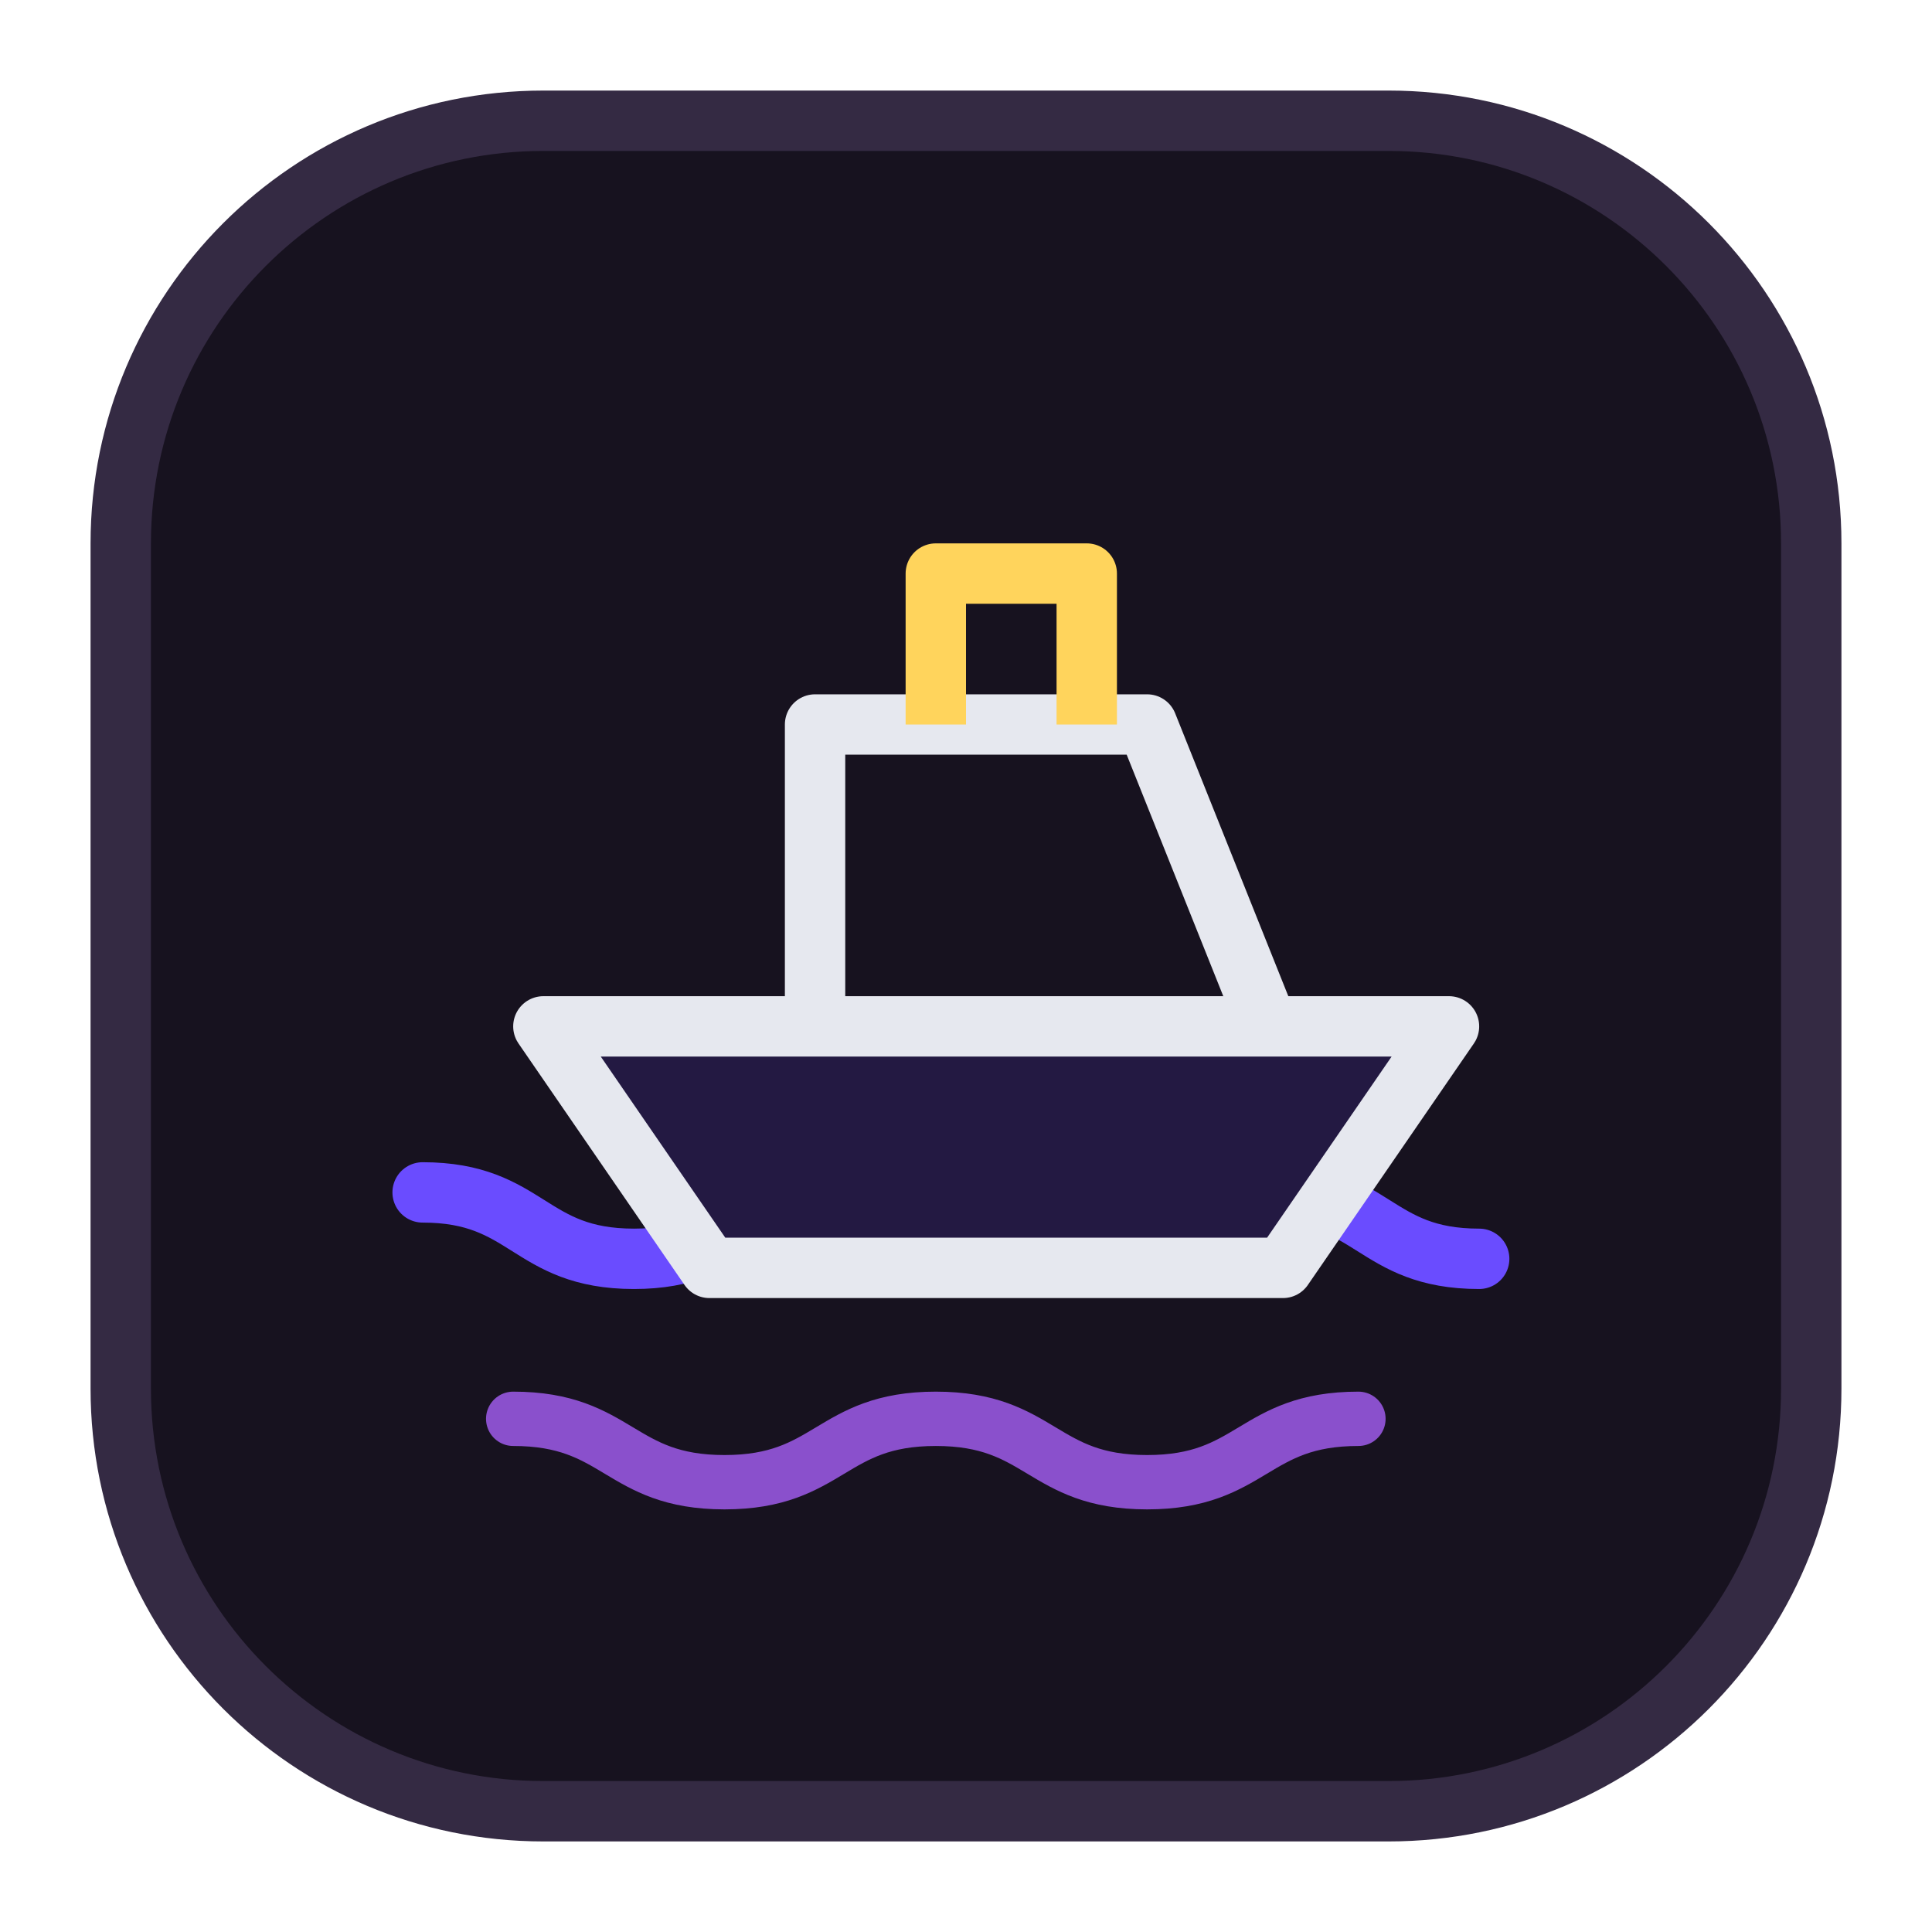
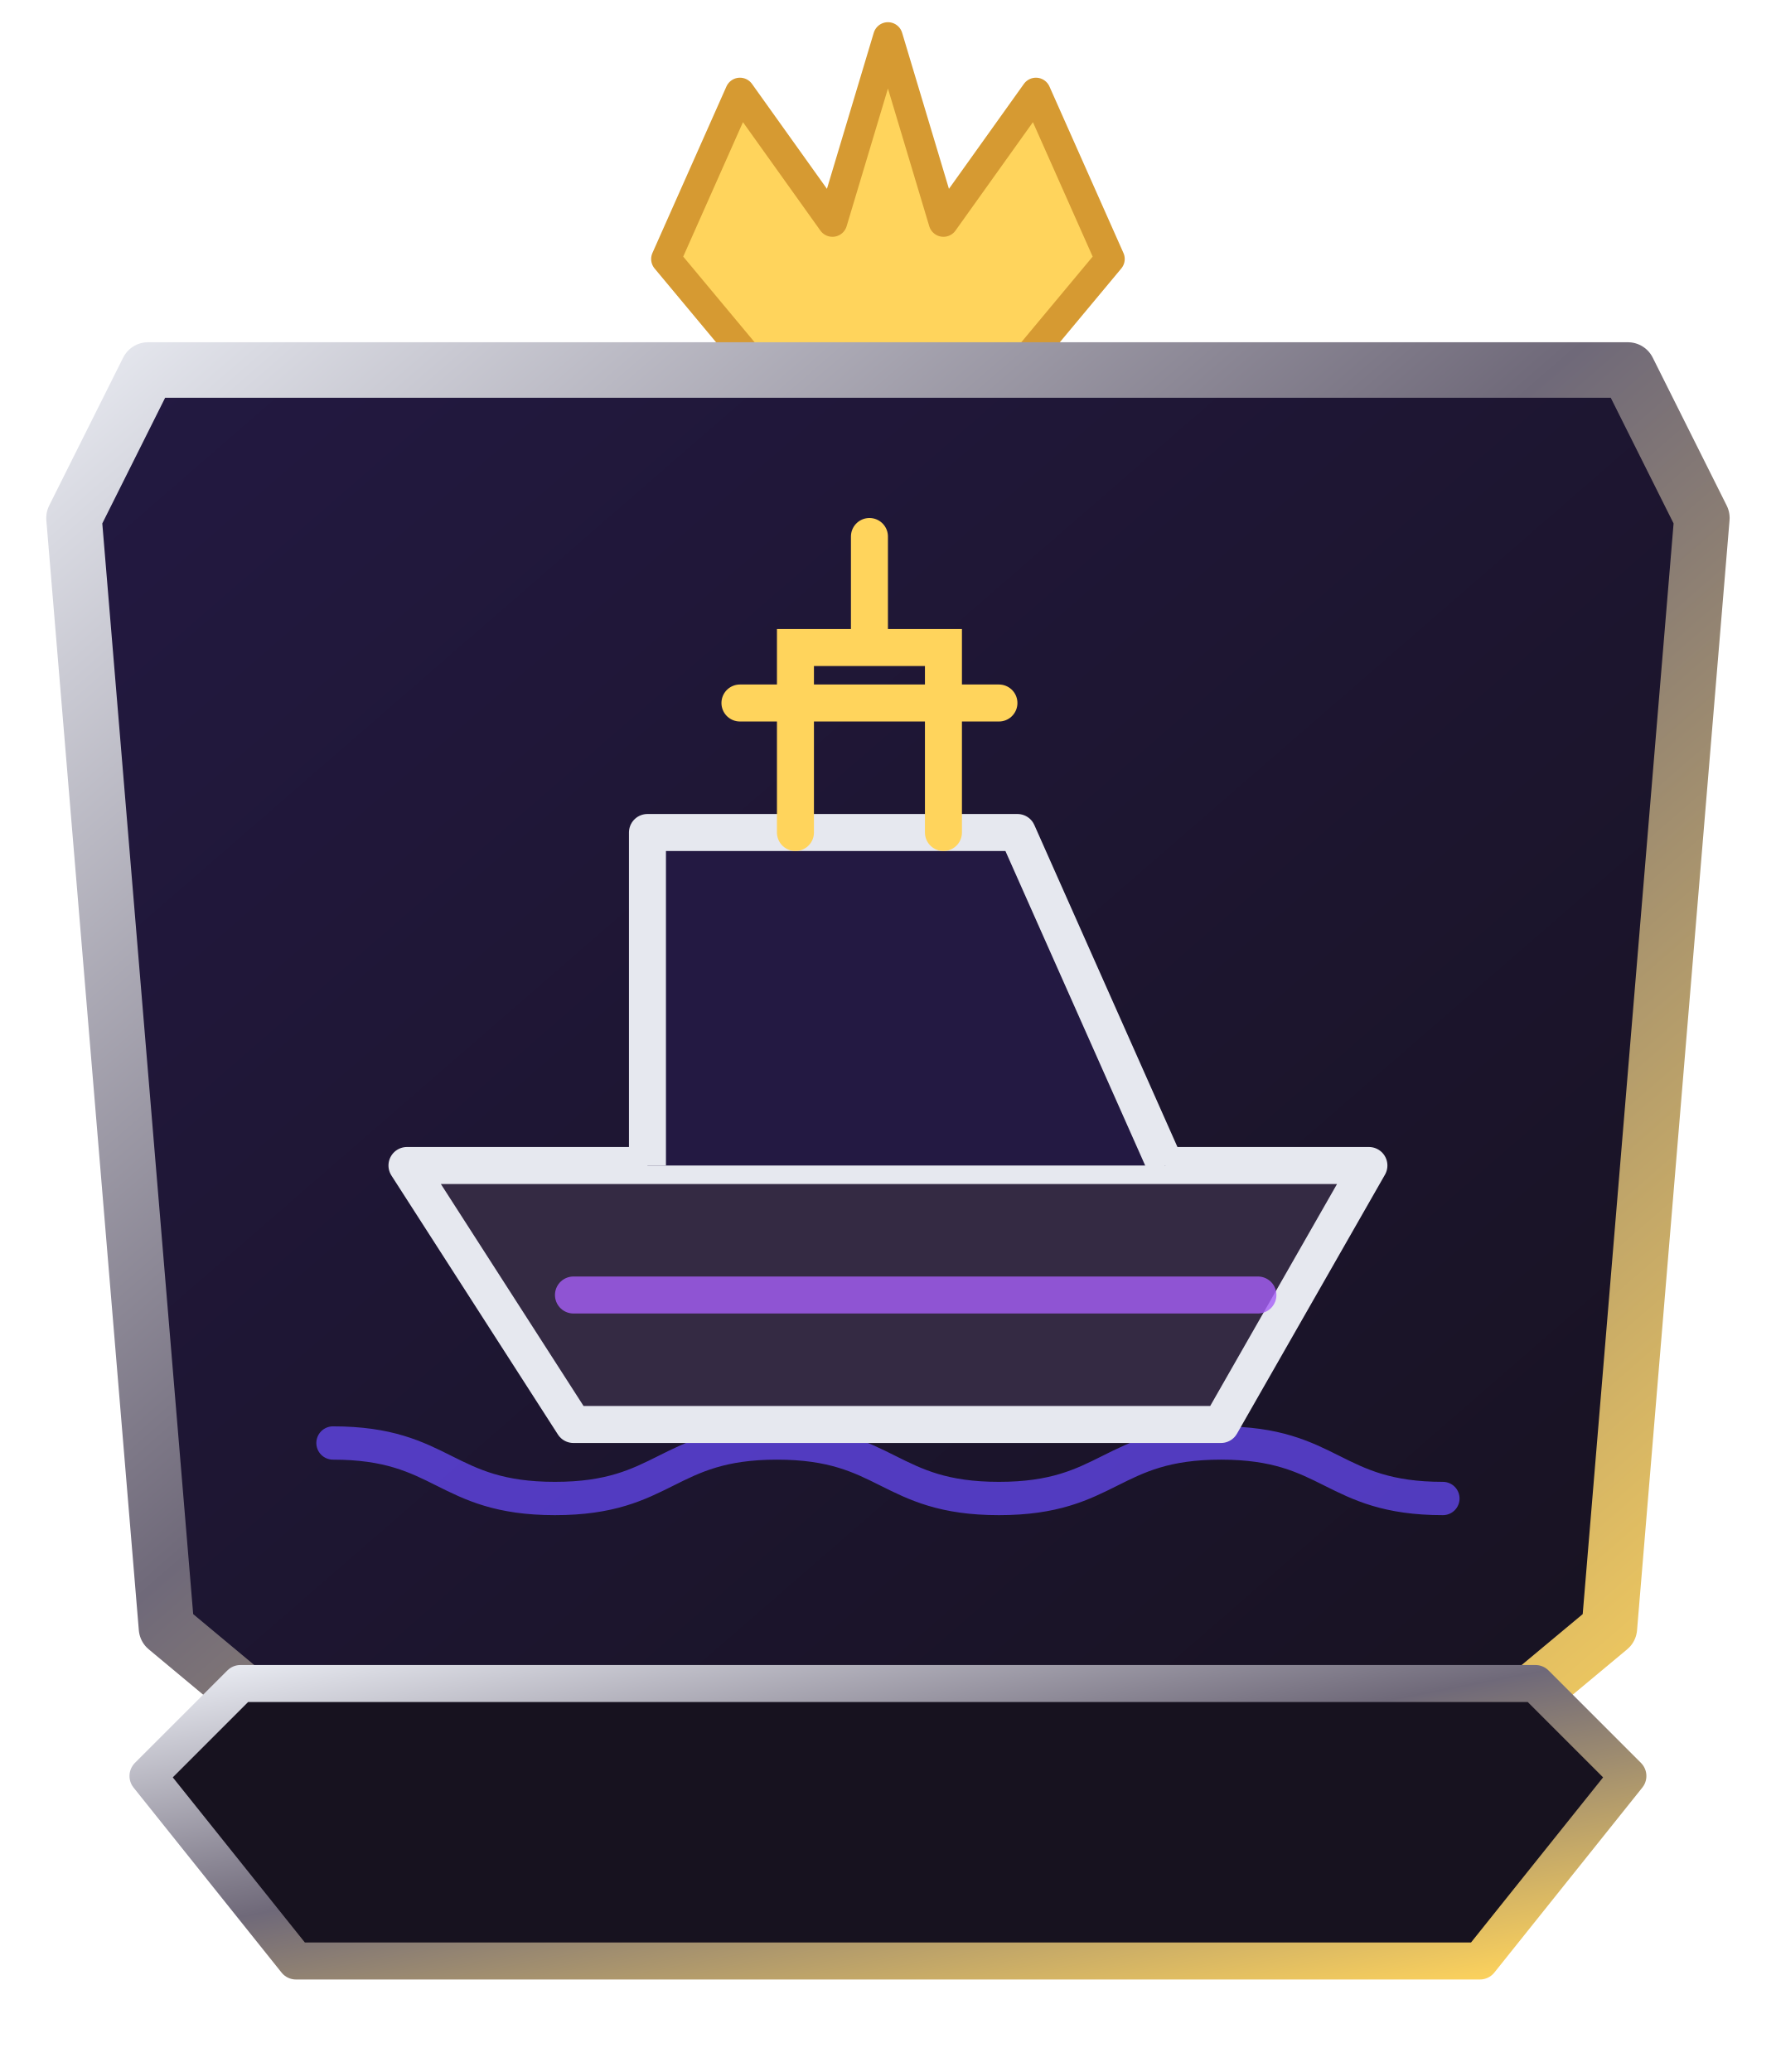
- <svg xmlns="http://www.w3.org/2000/svg" viewBox="0 0 64 64">
-   <rect x="4" y="4" width="56" height="56" rx="14" fill="#17121F" stroke="#342A43" stroke-width="2" />
-   <path d="M14 39.5c3.5 0 3.5 2.2 7 2.2s3.5-2.2 7-2.2 3.5 2.2 7 2.2 3.5-2.2 7-2.2 3.5 2.2 7 2.2" fill="none" stroke="#6A4CFF" stroke-width="2" stroke-linecap="round" />
-   <path d="M18 34h30l-5.5 8H23.5L18 34Z" fill="#231942" stroke="#E6E8EF" stroke-width="2" stroke-linejoin="round" />
-   <path d="M27 34V24h11l4 10" fill="none" stroke="#E6E8EF" stroke-width="2" stroke-linejoin="round" />
-   <path d="M31 24v-5h5v5" fill="none" stroke="#FFD45C" stroke-width="2" stroke-linejoin="round" />
-   <path d="M17 47c3.5 0 3.5 2.1 7 2.1s3.5-2.1 7-2.1 3.5 2.1 7 2.1 3.5-2.1 7-2.1" fill="none" stroke="#A65FF7" stroke-width="1.8" stroke-linecap="round" opacity=".8" />
+ <svg xmlns="http://www.w3.org/2000/svg" viewBox="0 0 96 112">
+   <defs>
+     <linearGradient id="frame" x1="0" y1="0" x2="1" y2="1">
+       <stop stop-color="#E6E8EF" />
+       <stop offset=".45" stop-color="#6F6979" />
+       <stop offset="1" stop-color="#FFD45C" />
+     </linearGradient>
+     <linearGradient id="field" x1="0" y1="0" x2="1" y2="1">
+       <stop stop-color="#231942" />
+       <stop offset="1" stop-color="#17121F" />
+     </linearGradient>
+   </defs>
+   <path d="M36 14 40 5l5 7 3-10 3 10 5-7 4 9-5 6H41Z" fill="#FFD45C" stroke="#D69A32" stroke-width="1.6" stroke-linejoin="round" />
+   <path d="M8 20h80l4 8-5 60-12 10H21L9 88 4 28Z" fill="url(#field)" stroke="url(#frame)" stroke-width="3" stroke-linejoin="round" />
+   <path d="M18 78c6 0 6 3 12 3s6-3 12-3 6 3 12 3 6-3 12-3 6 3 12 3" fill="none" stroke="#6A4CFF" stroke-width="1.8" stroke-linecap="round" opacity=".7" />
+   <path d="M22 63h52L66 77H31Z" fill="#342A43" stroke="#E6E8EF" stroke-width="2" stroke-linejoin="round" />
+   <path d="M35 63V45h20l8 18" fill="#231942" stroke="#E6E8EF" stroke-width="2" stroke-linejoin="round" />
+   <path d="M43 45V35h8v10M47 35V29M40 38h14" fill="none" stroke="#FFD45C" stroke-width="2" stroke-linecap="round" />
+   <path d="M31 70h37" stroke="#A65FF7" stroke-width="2" stroke-linecap="round" opacity=".8" />
+   <path d="M13 91h70l5 5-8 10H16L8 96Z" fill="#17121F" stroke="url(#frame)" stroke-width="2" stroke-linejoin="round" />
</svg>
